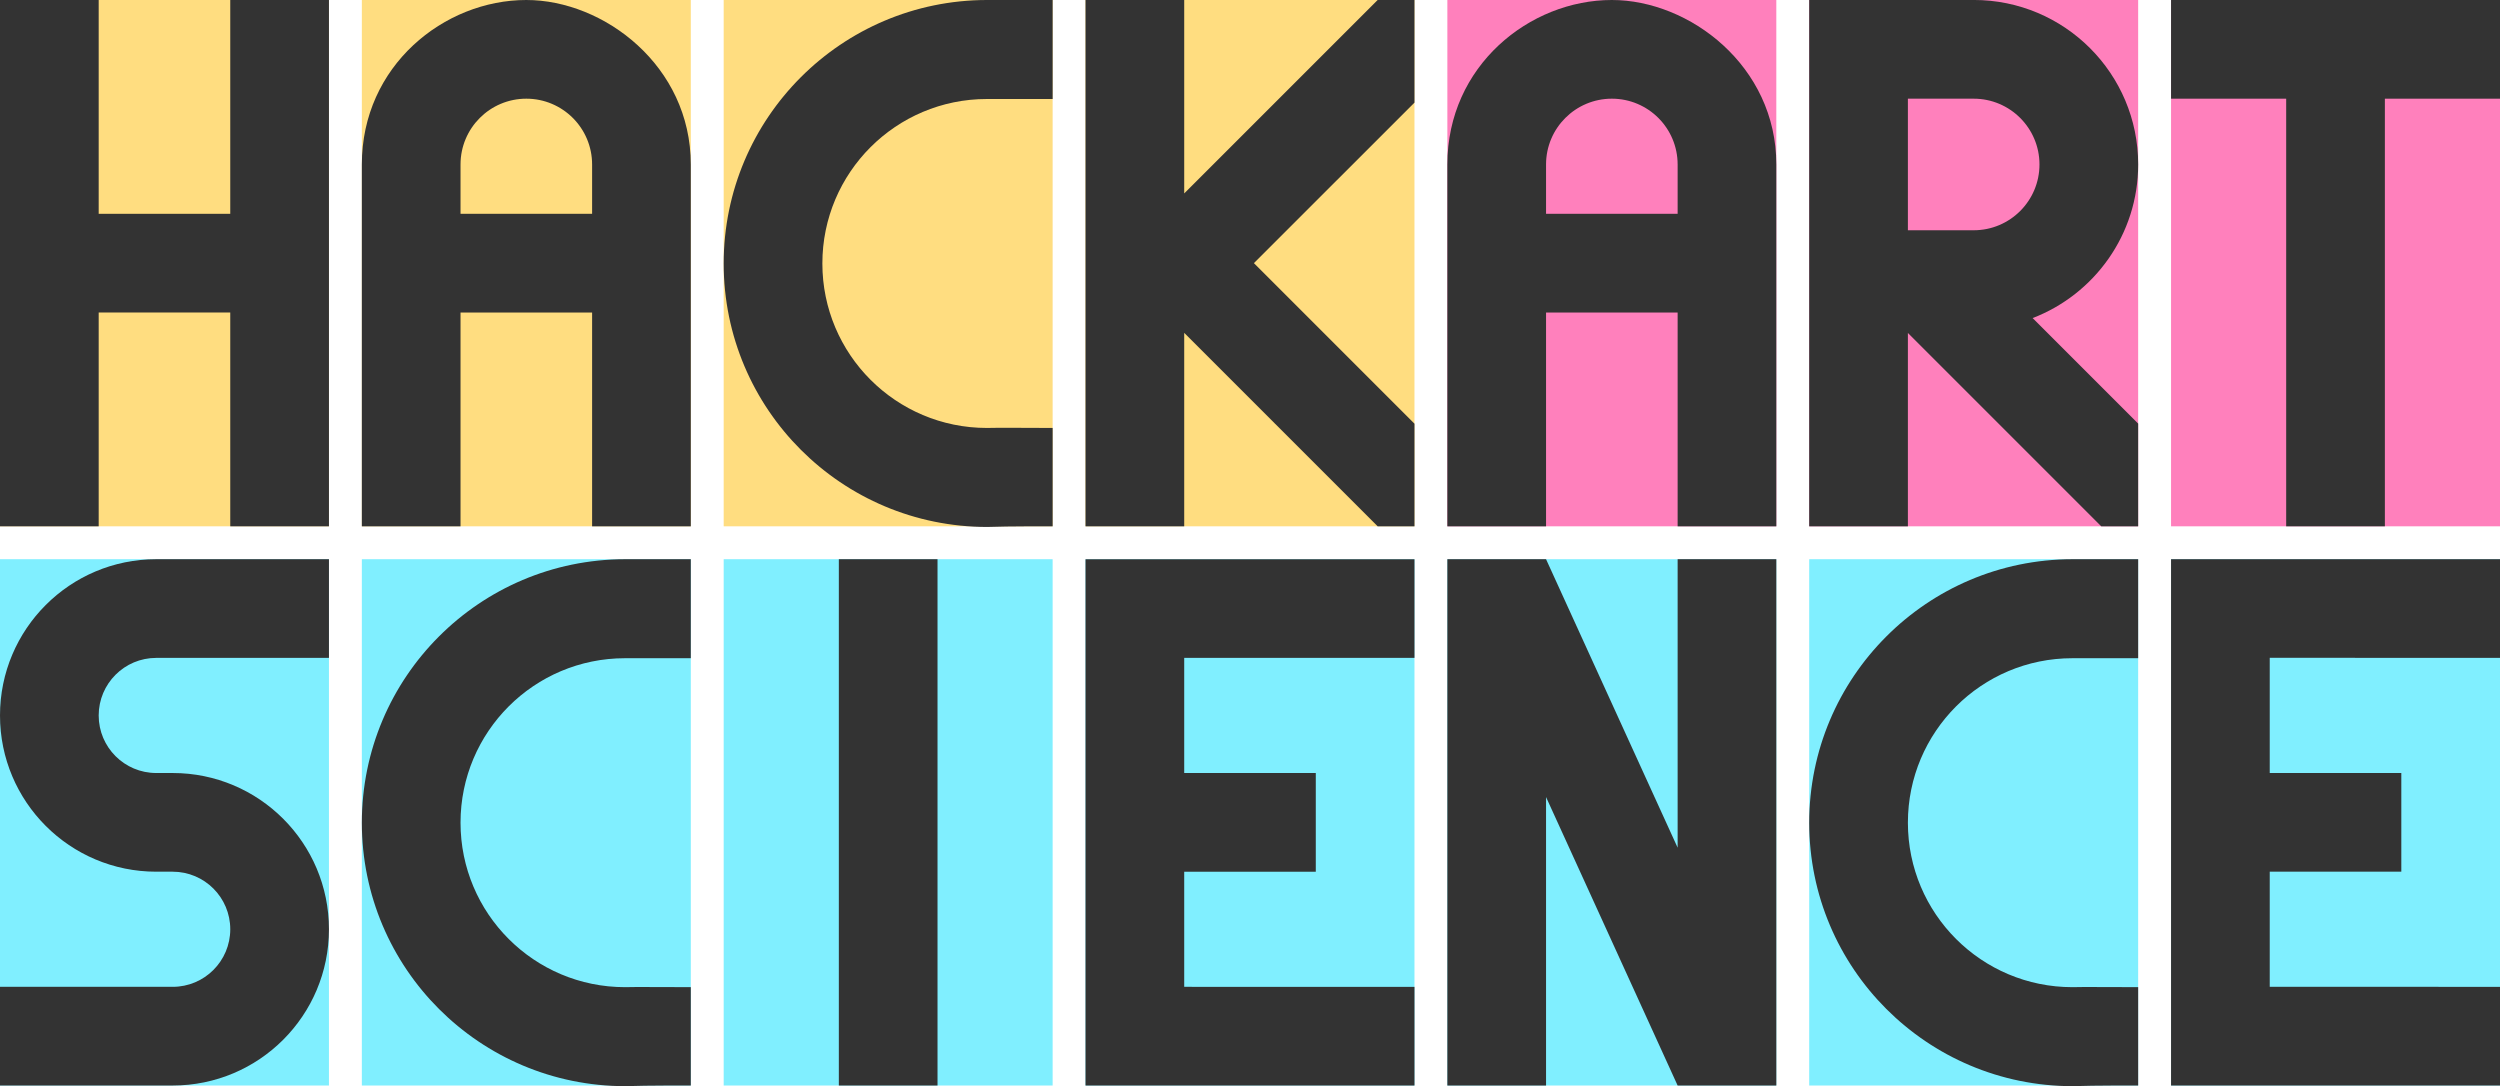
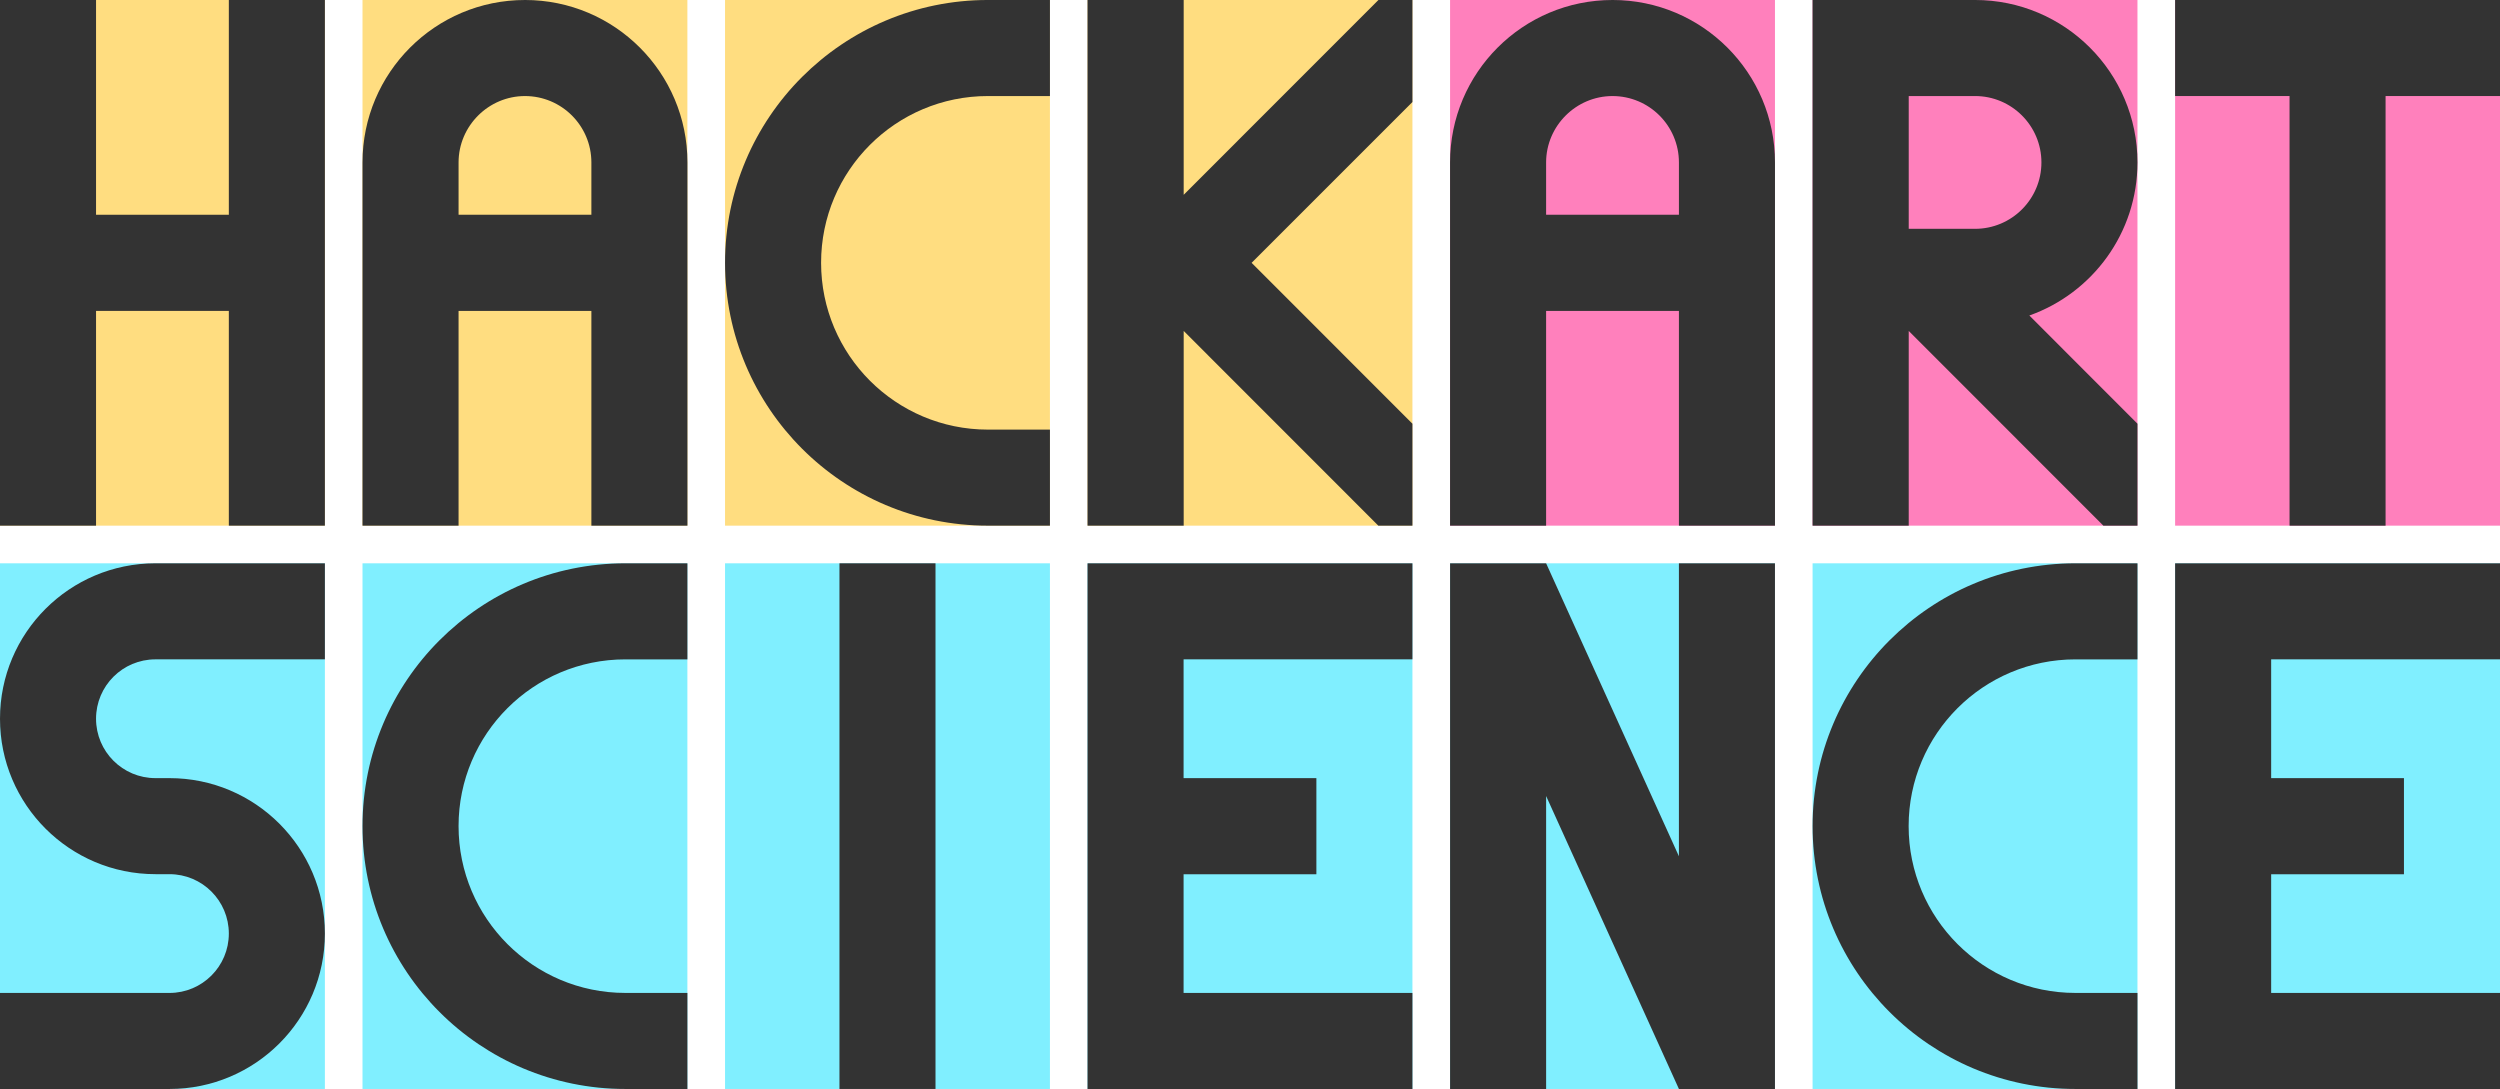
- <svg xmlns="http://www.w3.org/2000/svg" height="371.26" width="855" version="1.1">
-   <path fill="#ffdd80" d="m0,0,112.5,0,0,180-112.5,0z" />
-   <path fill="#ffdd80" d="m123.75,0,112.5,0,0,180-112.5,0z" />
-   <path fill="#ffdd80" d="m371.25,0,112.5,0,0,180-112.5,0z" />
-   <path fill="#ffdd80" d="m247.5,0,112.5,0,0,180-112.5,0z" />
-   <path fill="#ff80bc" d="m495,0,112.5,0,0,180-112.5,0z" />
-   <path fill="#ff80bc" d="m618.75,0,112.5,0,0,180-112.5,0z" />
-   <path fill="#ff80bc" d="m742.5,0,112.5,0,0,180-112.5,0z" />
-   <path fill="#80efff" d="m123.75,191.25,112.5,0,0,180-112.5,0z" />
-   <path fill="#80efff" d="m0,191.25,112.5,0,0,180-112.5,0z" />
-   <path fill="#80efff" d="m371.25,191.25,112.5,0,0,180-112.5,0z" />
-   <path fill="#80efff" d="m495,191.25,112.5,0,0,180-112.5,0z" />
-   <path fill="#80efff" d="m618.75,191.25,112.5,0,0,180-112.5,0z" />
-   <path fill="#80efff" d="m247.5,191.25,112.5,0,0,180-112.5,0z" />
-   <path fill="#80efff" d="m742.5,191.25,112.5,0,0,180-112.5,0z" />
-   <path fill="#333" d="m0,0,33.75,0,0,73.125,45,0,0-73.125l33.75,0v180l-33.75,0v-73.125h-45v73.125h-33.75z" />
-   <path fill="#333" d="m180,0c-28.125,0-56.25,22.5-56.25,56.25v123.75h33.75v-73.125h45v73.125h33.75v-123.75c0-33.75-29.73-56.25-56.25-56.25zm0,33.75c12.426,0,22.5,10.074,22.5,22.5v16.875h-45v-16.875c0-12.426,10.074-22.5,22.5-22.5z" />
-   <path d="m742.5,0,0,33.75,39.375,0,0,146.25,33.75,0,0-146.25,39.375,0,0-33.75z" fill="#333" />
-   <path fill="#333" d="m371.25,191.26,0,180,112.5,0,0-33.75-78.75-0.013,0-39.375,45,0,0-33.75-45,0,0-39.388,78.75,0.013,0-33.737z" />
-   <path d="m286.88,191.25,33.75,0,0,180-33.75,0z" fill="#333" />
-   <path d="m371.25,0,0,180,33.75,0,0-66.156,66.156,66.156,12.594,0,0-35.094l-54.91-54.91,54.91-54.906v-35.094h-12.59l-66.16,66.156v-66.156z" fill="#333" />
-   <path fill="#333" d="m551.25,0c-28.125,0-56.25,22.5-56.25,56.25v123.75h33.75v-73.125h45v73.125h33.75v-123.75c0-33.75-29.734-56.25-56.25-56.25zm0,33.75c12.426,0,22.5,10.074,22.5,22.5v16.875h-45v-16.875c0-12.426,10.074-22.5,22.5-22.5z" />
-   <path d="m618.75,0,0,180,33.75,0,0-66.125,66.125,66.125,12.625,0,0-35.125-36.094-36.094c21.12-8.11,36.1-28.577,36.1-52.54,0-31.066-25.18-56.25-56.25-56.25zm33.75,33.75,22.5,0c12.426,0,22.5,10.074,22.5,22.5s-10.074,22.5-22.5,22.5h-22.5z" fill="#333" />
-   <path fill="#333" d="m742.5,191.25,0,180,112.5,0,0-33.75-78.75-0.013,0-39.375,45,0,0-33.75-45,0,0-39.388,78.75,0.013,0-33.737z" />
-   <path d="m708.75,191.25c-49.711,0.068-90,40.399-90,90.125,0,49.768,40.356,90.094,90.125,90.094,7.39-0.278,22.375-0.219,22.375-0.219v-33.641s-22.5-0.109-22.5,0c-31.066,0-56.25-25.184-56.25-56.25s25.184-56.25,56.25-56.25h22.5v-33.859h-22.375z" fill="#333" />
-   <path fill="#333" d="m337.5,0c-49.711,0.068-90,40.399-90,90.125,0,49.768,40.356,90.094,90.125,90.094,7.39-0.278,22.375-0.219,22.375-0.219v-33.641s-22.5-0.109-22.5,0c-31.066,0-56.25-25.184-56.25-56.25s25.184-56.25,56.25-56.25h22.5v-33.859h-22.375z" />
-   <path d="m213.75,191.25c-49.711,0.068-90,40.399-90,90.125,0,49.768,40.356,90.094,90.125,90.094,7.39-0.278,22.375-0.219,22.375-0.219v-33.641s-22.5-0.109-22.5,0c-31.066,0-56.25-25.184-56.25-56.25s25.184-56.25,56.25-56.25h22.5v-33.859h-22.375z" fill="#333" />
-   <path d="m495,191.25,0,180,33.75,0,0-98.656,45,98.656,10.594,0,11.906,0,11.25,0,0-180-33.75,0,0,98.656-45-98.656-10.594,0-11.906,0-11.25,0z" fill="#333" />
-   <path d="M53.438,191.25c-29.513,0-53.438,23.92-53.438,53.44,0,29.51,23.925,53.43,53.438,53.43h5.625c10.873,0,19.688,8.814,19.688,19.688,0,10.873-8.814,19.688-19.688,19.688h-59.063v33.75h59.062c29.513,0,53.438-23.925,53.438-53.438s-23.925-53.438-53.438-53.438h-5.625c-10.873,0.01-19.687-8.81-19.687-19.68,0-10.88,8.814-19.69,19.688-19.69h59.062v-33.75h-59.062z" fill="#333" />
+ <svg xmlns="http://www.w3.org/2000/svg" height="335.19" width="769.51" version="1.1">
+   <path d="m0,173.39,100,0,0,161.8-100,0z" fill="#80efff" />
+   <path d="m111.58,173.39,100,0,0,161.8-100,0z" fill="#80efff" />
+   <path d="m223.17,173.39,100,0,0,161.8-100,0z" fill="#80efff" />
+   <path d="m334.75,173.39,100,0,0,161.8-100,0z" fill="#80efff" />
+   <path d="m446.34,173.39,100,0,0,161.8-100,0z" fill="#80efff" />
+   <path d="m557.92,173.39,100,0,0,161.8-100,0z" fill="#80efff" />
+   <path d="m669.51,173.39,100,0,0,161.8-100,0z" fill="#80efff" />
+   <path d="m0,0,100,0,0,161.8-100,0z" fill="#ffdd80" />
+   <path d="m111.58,0,100,0,0,161.8-100,0z" fill="#ffdd80" />
+   <path d="m223.17,0,100,0,0,161.8-100,0z" fill="#ffdd80" />
+   <path d="m334.75,0,100,0,0,161.8-100,0z" fill="#ffdd80" />
+   <path d="m446.34,0,100,0,0,161.8-100,0z" fill="#ff80bc" />
+   <path d="m557.92,0,100,0,0,161.8-100,0z" fill="#ff80bc" />
+   <path d="m669.51,0,100,0,0,161.8-100,0z" fill="#ff80bc" />
+   <path d="m0,0,0,161.8,29.562,0,0-66.103,40.875,0,0,66.103,29.562,0,0-161.8-29.562,0,0,66.103-40.875,0v-66.103h-29.562z" fill="#333" />
+   <path d="m161.59,0c-27.618,0-50.007,22.389-50.007,50.007v111.8h29.566v-66.103h40.88v66.103h29.566v-111.8c0-27.621-22.39-50.01-50.01-50.01zm0,29.566c11.289,0,20.44,9.151,20.44,20.44v16.096h-40.88v-16.096c0-11.252,9.229-20.44,20.44-20.44z" fill="#333" />
+   <path d="m334.75,0,0,161.8,29.594,0,0-59.934,59.906,59.934,10.5,0,0-31.373-49.5-49.528,49.5-49.497,0-31.404-10.469,0-59.938,59.965,0-59.965-29.594,0z" fill="#333" />
+   <path d="m496.34,0c-27.618,0-50.007,22.389-50.007,50.007v111.8h29.566v-66.103h40.88v66.103h29.566v-111.8c0-27.621-22.39-50.01-50.01-50.01zm0,29.566c11.289,0,20.44,9.151,20.44,20.44v16.096h-40.88v-16.096c0-11.252,9.229-20.44,20.44-20.44z" fill="#333" />
+   <path d="m557.92,0,0,161.8,29.594,0,0-59.934,59.906,59.934,10.5,0,0-31.373-33.281-33.311c19.389-6.88,33.281-25.375,33.281-47.122,0-27.613-22.386-49.997-50-49.997zm29.594,29.561,19.906,0h0.5c11.287,0,20.438,9.15,20.438,20.436,0,11.287-9.15,20.436-20.438,20.436h-20.406z" fill="#333" />
+   <path d="m669.51,0,0,29.561,35.219,0,0,132.24,29.562,0,0-132.24,35.219,0,0-29.561z" fill="#333" />
+   <rect height="161.8" width="29.562" y="173.39" x="258.39" fill="#333" />
+   <path fill="#333" d="m334.75,173.39,0,161.8,100,0,0-29.561-70.438,0,0-36.529,40.875,0,0-29.592-40.875,0,0-36.56,70.438,0,0-29.561z" />
+   <path d="m47.844,173.39c-26.422,0-47.844,21.421-47.844,47.841s21.422,47.841,47.844,47.841h4.312c10.096,0,18.281,8.185,18.281,18.28s-8.185,18.28-18.281,18.28h-52.156v29.561h52.156c26.422,0,47.844-21.421,47.844-47.841s-21.422-47.841-47.844-47.841h-4.312c-10.096,0-18.281-8.185-18.281-18.28s8.185-18.28,18.281-18.28h52.156v-29.561h-52.156z" fill="#333" />
+   <path d="m446.34,335.19,0-161.8,29.562,0,40.875,90.173,0-90.173,29.562,0,0,161.8-29.562,0-40.875-90.169,0,90.174z" fill="#333" />
+   <path d="m669.51,173.39,0,161.8,100,0,0-29.561-70.438,0,0-36.529,40.875,0,0-29.592-40.875,0,0-36.56,70.438,0,0-29.561z" fill="#333" />
+   <path fill="#333" d="m304.08-0.003c-44.675,0-80.906,36.231-80.906,80.886,0,44.687,36.226,80.917,80.906,80.917,0.021,0,0.043,0,0.062,0h19.031v-29.566h-19.031c-0.021,0-0.041,0-0.062,0-28.354,0-51.344-22.993-51.344-51.351s22.99-51.319,51.344-51.319c0.021,0,0.041-0,0.062,0h19.031v-29.566h-19.031c-0.021-0-0.043,0-0.062,0z" />
+   <path fill="#333" d="m192.49,173.39c-44.675,0-80.906,36.231-80.906,80.886,0,44.687,36.226,80.917,80.906,80.917,0.021,0,0.043,0,0.062,0h19.031v-29.566h-19.031c-0.021,0-0.041,0-0.062,0-28.354,0-51.344-22.993-51.344-51.351s22.99-51.319,51.344-51.319c0.021,0,0.041-0,0.062,0h19.031v-29.566h-19.031c-0.021-0-0.043,0-0.062,0z" />
+   <path fill="#333" d="m638.83,173.39c-44.675,0-80.906,36.231-80.906,80.886,0,44.687,36.226,80.917,80.906,80.917,0.021,0,0.043,0,0.062,0h19.031v-29.566h-19.031c-0.021,0-0.041,0-0.062,0-28.354,0-51.344-22.993-51.344-51.351s22.99-51.319,51.344-51.319c0.021,0,0.041-0,0.062,0h19.031v-29.566h-19.031c-0.021-0-0.043,0-0.062,0z" />
</svg>
